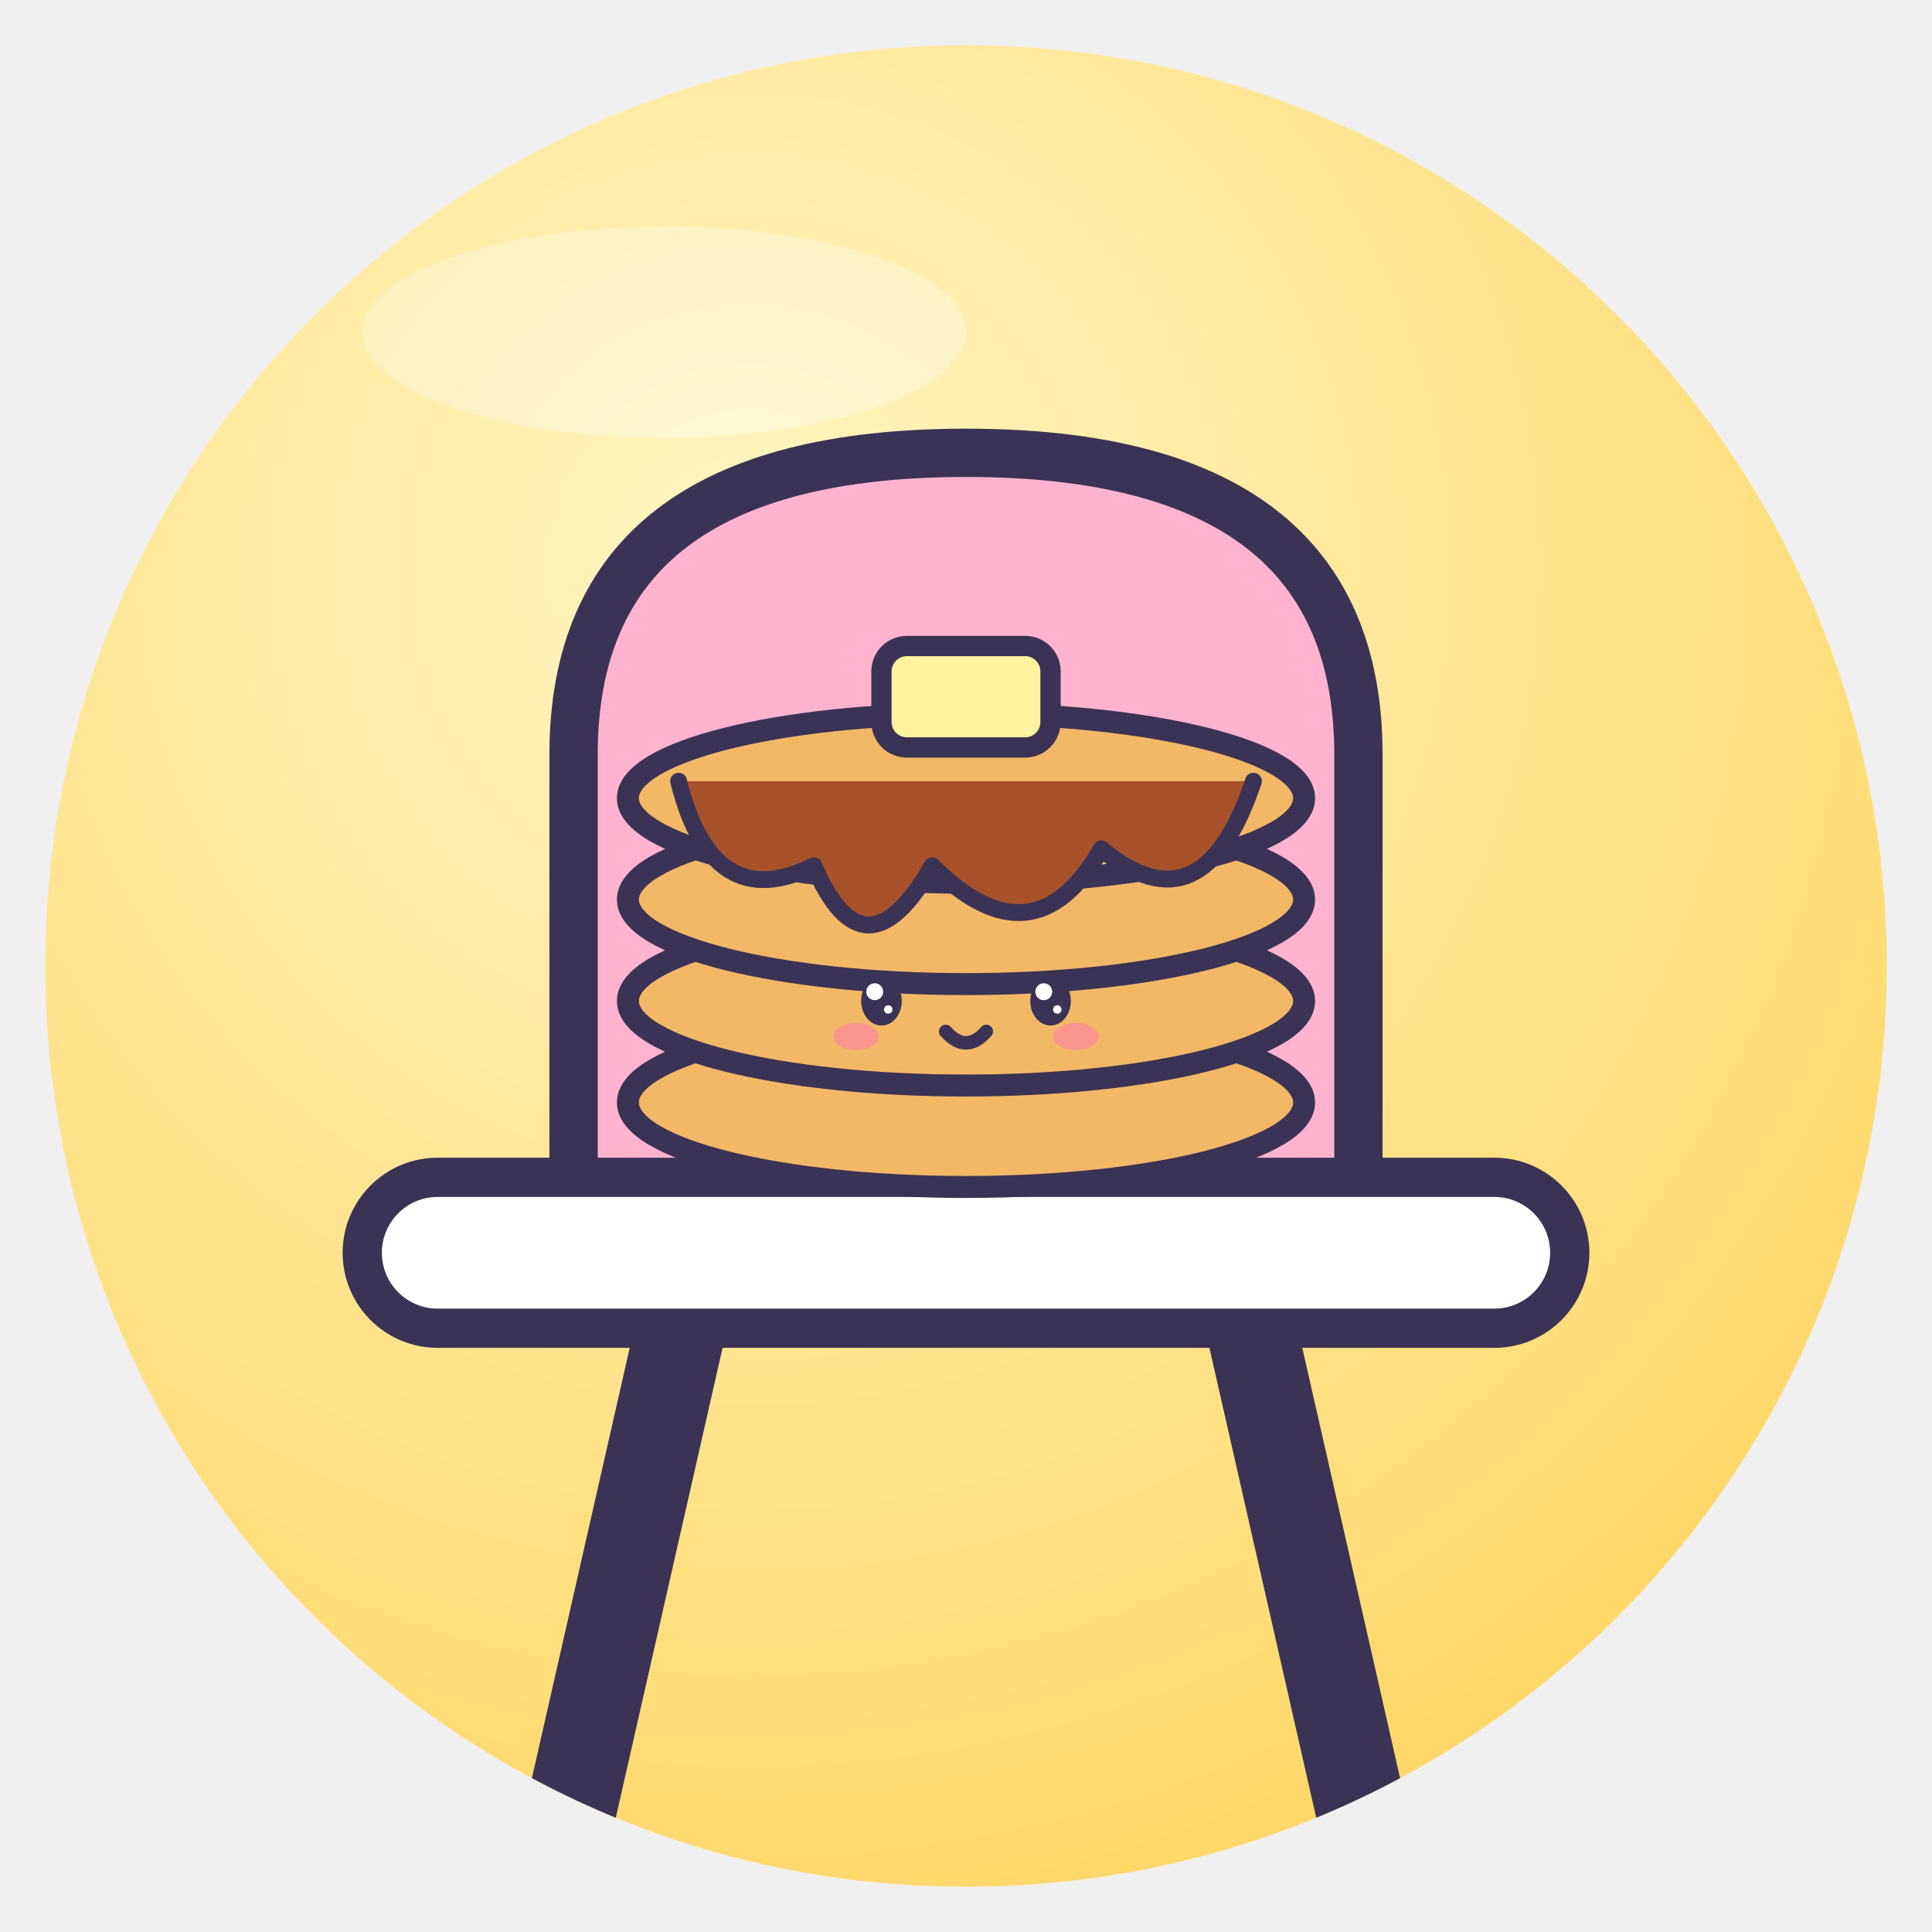
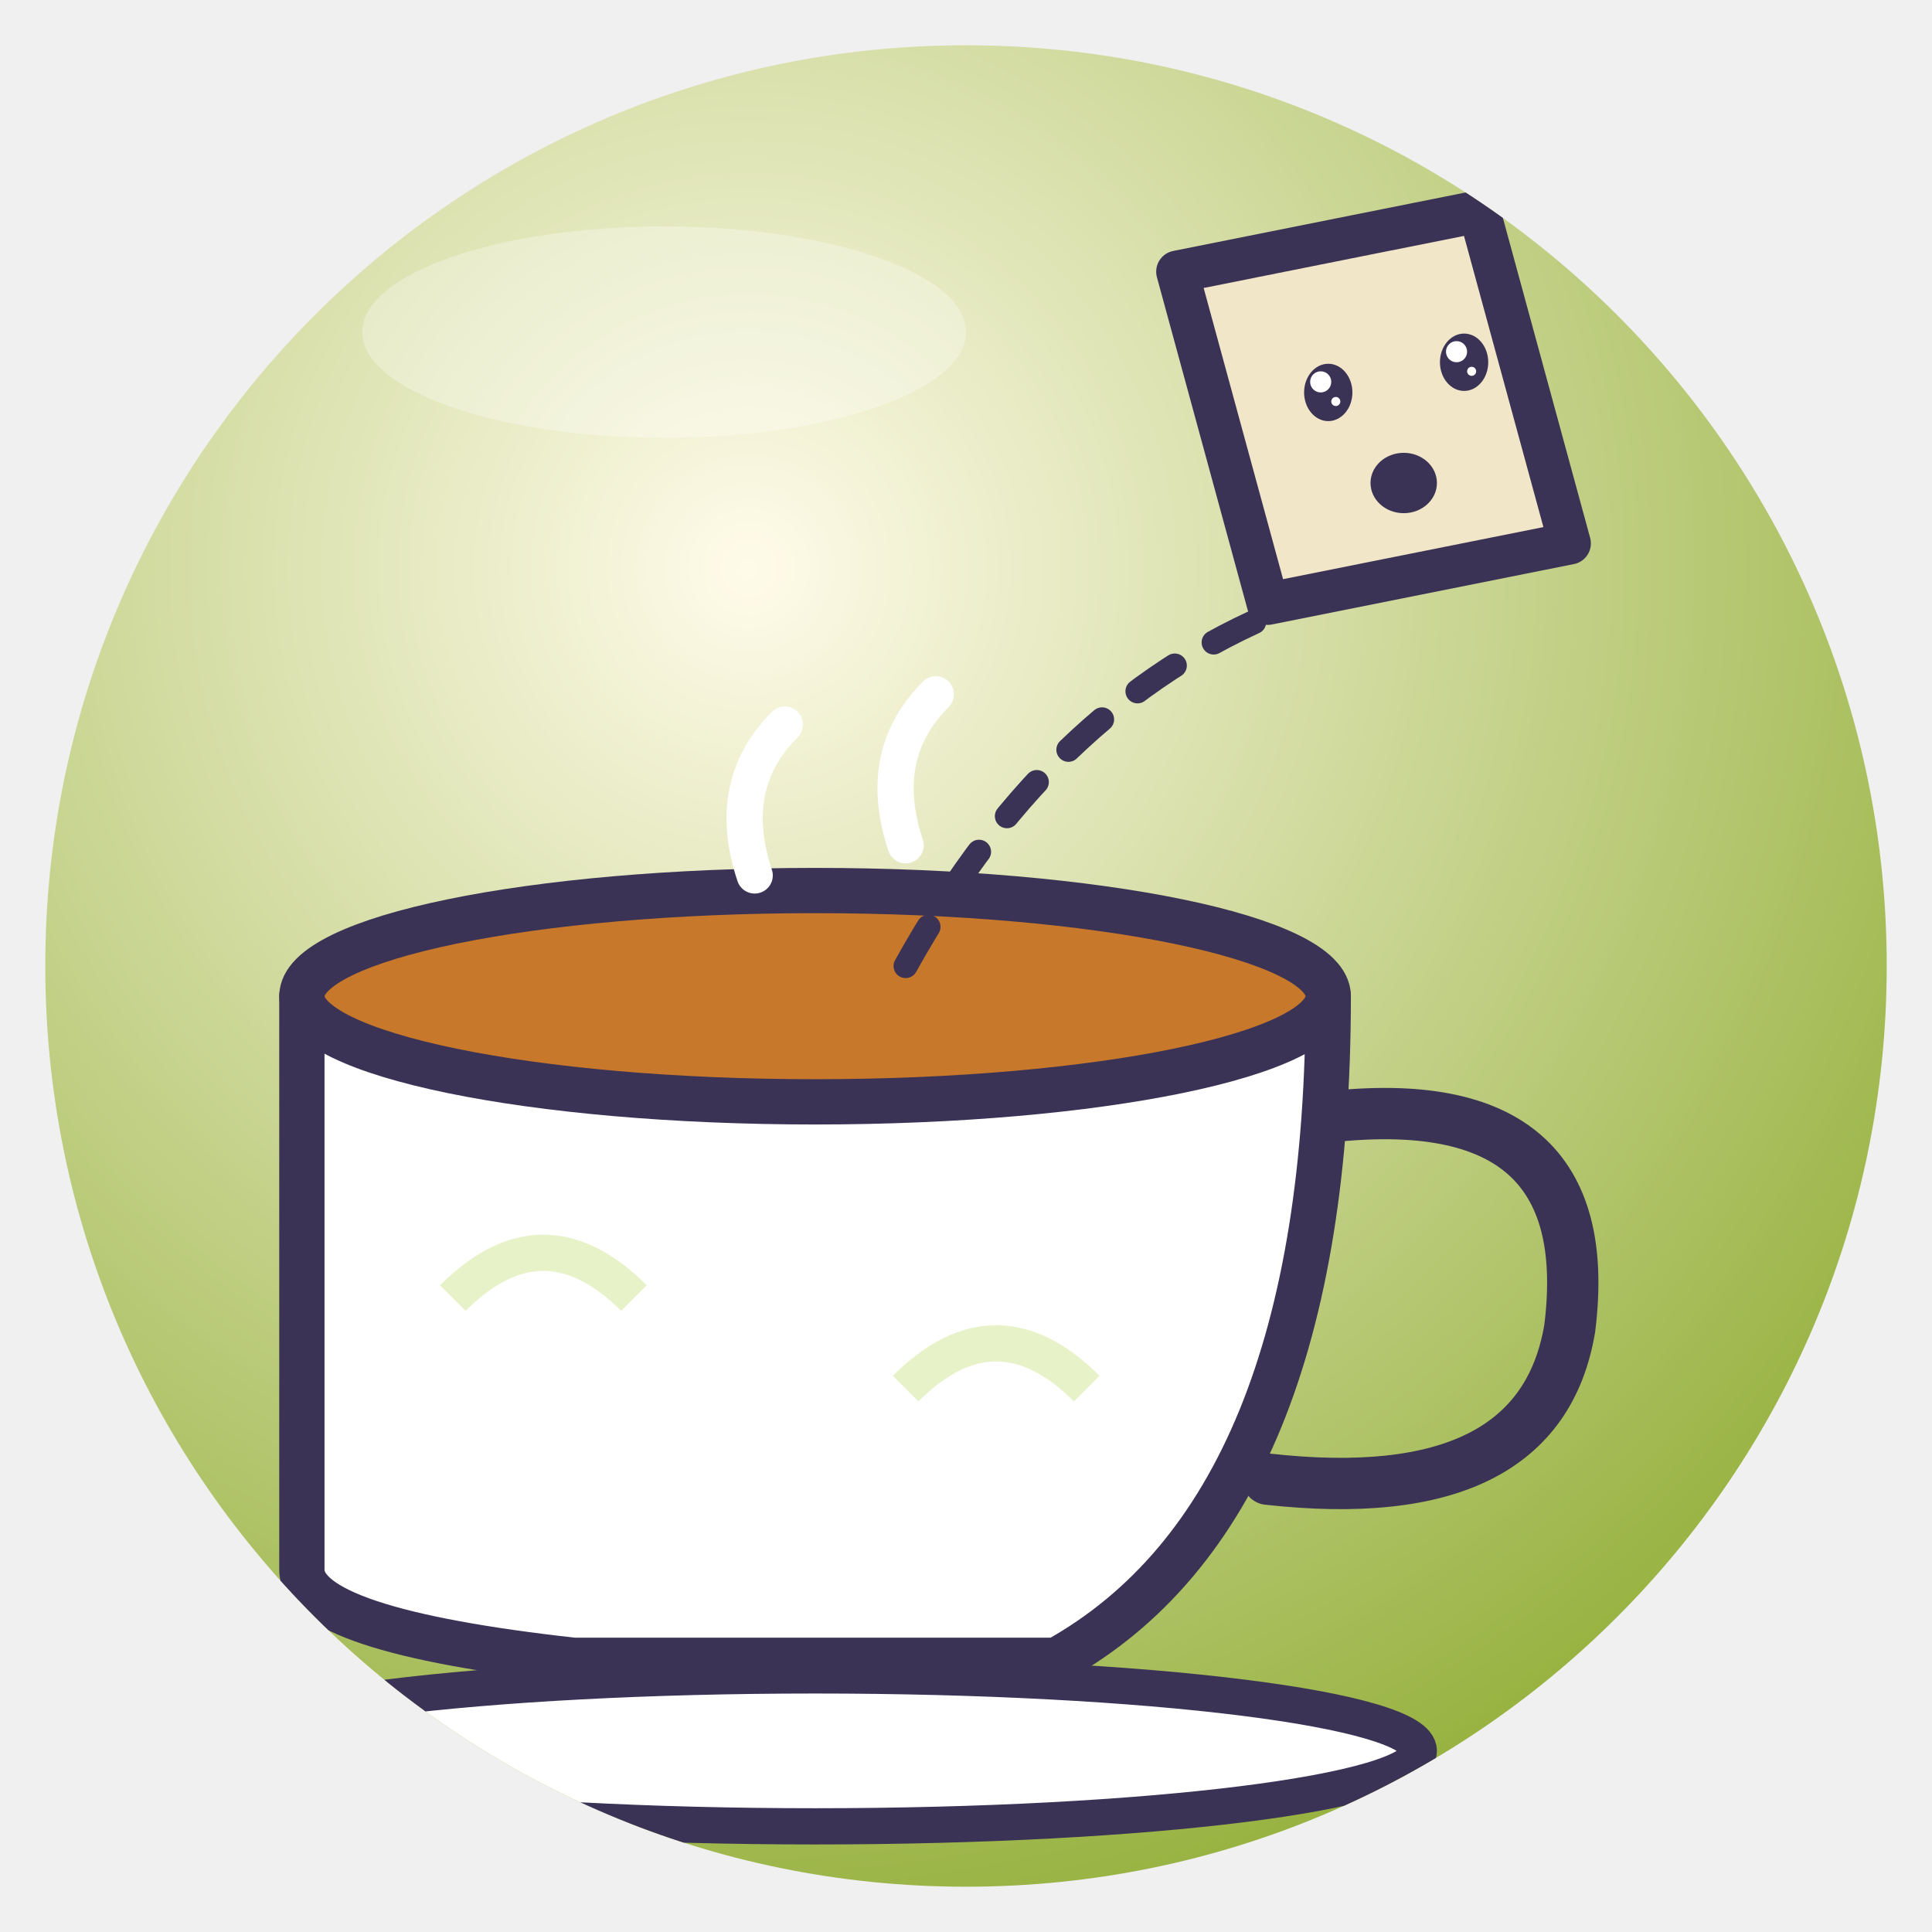
<svg xmlns="http://www.w3.org/2000/svg" viewBox="0 0 128 128" width="128" height="128">
  <defs>
    <radialGradient id="g" cx="38%" cy="28%" r="85%">
-       <stop offset="0" stop-color="#FFF6C4" />
-       <stop offset="1" stop-color="#FFD45E" />
+       <stop offset="0" stop-color="#FFFBEA" />
+       <stop offset="1" stop-color="#8CAA2E" />
    </radialGradient>
    <clipPath id="c">
      <circle cx="64" cy="64" r="61" />
    </clipPath>
  </defs>
  <circle cx="64" cy="64" r="61" fill="url(#g)" />
  <g clip-path="url(#c)">
-     <path d="M36 128 L46 84 M92 128 L82 84" stroke="#3B3355" stroke-linejoin="round" stroke-linecap="round" stroke-width="6" />
-     <path d="M38 50 Q38 30 64 30 Q90 30 90 50 V84 H38Z" fill="#FFB3CF" stroke="#3B3355" stroke-width="3.2" stroke-linejoin="round" stroke-linecap="round" />
-     <rect x="24" y="78" width="80" height="10" rx="5" fill="#fff" stroke="#3B3355" stroke-linejoin="round" stroke-linecap="round" stroke-width="2.6" />
-     <g transform="translate(64 54) rotate(0) scale(0.56 0.56) translate(-64 -64)">
-       <ellipse cx="64" cy="98" rx="40" ry="10" fill="#F2B866" stroke="#3B3355" stroke-linejoin="round" stroke-linecap="round" stroke-width="2.6" />
-       <ellipse cx="64" cy="86" rx="40" ry="10" fill="#F2B866" stroke="#3B3355" stroke-linejoin="round" stroke-linecap="round" stroke-width="2.6" />
-       <ellipse cx="64" cy="74" rx="40" ry="10" fill="#F2B866" stroke="#3B3355" stroke-linejoin="round" stroke-linecap="round" stroke-width="2.6" />
-       <ellipse cx="64" cy="62" rx="40" ry="10" fill="#F2B866" stroke="#3B3355" stroke-linejoin="round" stroke-linecap="round" stroke-width="2.6" />
-       <path d="M30 60 Q34 76 46 70 Q52 84 60 70 Q72 82 80 68 Q92 78 98 60" fill="#A8522B" stroke="#3B3355" stroke-linejoin="round" stroke-linecap="round" stroke-width="2" />
-       <rect x="54" y="44" width="20" height="12" rx="3" fill="#FFF3A0" stroke="#3B3355" stroke-linejoin="round" stroke-linecap="round" stroke-width="2.4" />
-       <ellipse cx="54" cy="86" rx="2.4" ry="2.9" fill="#3B3355" />
-       <circle cx="53.2" cy="84.9" r="1.0" fill="#fff" />
-       <circle cx="54.8" cy="87.0" r="0.5" fill="#fff" />
-       <ellipse cx="74" cy="86" rx="2.4" ry="2.9" fill="#3B3355" />
-       <circle cx="73.2" cy="84.9" r="1.0" fill="#fff" />
-       <circle cx="74.8" cy="87.0" r="0.5" fill="#fff" />
-       <ellipse cx="51.0" cy="90.2" rx="2.7" ry="1.6" fill="#FF7FA8" opacity=".6" />
-       <ellipse cx="77.0" cy="90.2" rx="2.7" ry="1.6" fill="#FF7FA8" opacity=".6" />
-       <path d="M61.6 89.6 Q64 92.3 66.4 89.6" fill="none" stroke="#3B3355" stroke-linejoin="round" stroke-linecap="round" stroke-width="1.6" />
-     </g>
+     <path d="M20 104 Q20 72 20 66 H88 Q88 100 70 110 H38 Q20 108 20 104Z" fill="#fff" stroke="#3B3355" stroke-linejoin="round" stroke-linecap="round" stroke-width="3" />
+     <path d="M88 74 Q106 72 104 88 Q102 100 84 98" fill="none" stroke="#3B3355" stroke-linejoin="round" stroke-linecap="round" stroke-width="3.4" />
+     <ellipse cx="54" cy="66" rx="34" ry="7" fill="#C8782A" stroke="#3B3355" stroke-linejoin="round" stroke-linecap="round" stroke-width="3" />
+     <path d="M30 86 Q36 80 42 86 M60 92 Q66 86 72 92" fill="none" stroke="#E8F2C8" stroke-width="2.4" />
+     <ellipse cx="54" cy="116" rx="40" ry="5" fill="#fff" stroke="#3B3355" stroke-linejoin="round" stroke-linecap="round" stroke-width="2.4" />
+     <path d="M60 64 Q70 46 86 40" fill="none" stroke="#3B3355" stroke-linejoin="round" stroke-linecap="round" stroke-width="1.6" stroke-dasharray="3 3" />
+     <path d="M78 18 L98 14 L104 36 L84 40Z" fill="#F2E6C8" stroke="#3B3355" stroke-linejoin="round" stroke-linecap="round" stroke-width="2.8" />
+     <ellipse cx="88" cy="26" rx="1.6" ry="1.9" fill="#3B3355" />
+     <circle cx="87.5" cy="25.3" r="0.7" fill="#fff" />
+     <circle cx="88.5" cy="26.6" r="0.3" fill="#fff" />
+     <ellipse cx="97" cy="24" rx="1.6" ry="1.9" fill="#3B3355" />
+     <circle cx="96.5" cy="23.3" r="0.7" fill="#fff" />
+     <circle cx="97.5" cy="24.6" r="0.3" fill="#fff" />
+     <ellipse cx="93" cy="32" rx="2.2" ry="2" fill="#3B3355" />
+     <path d="M104 14 Q114 4 122 8 Q118 20 104 14Z" fill="#7AC040" stroke="#3B3355" stroke-linejoin="round" stroke-linecap="round" stroke-width="2" />
+     <path d="M104 14 Q112 10 118 10" fill="none" stroke="#4A8A2A" stroke-width="1.4" />
+     <path d="M60 56 Q58 50 62 46 M50 58 Q48 52 52 48" fill="none" stroke="#fff" stroke-width="2.4" stroke-linecap="round" />
  </g>
  <ellipse cx="44" cy="22" rx="20" ry="7" fill="#fff" opacity=".3" />
</svg>
